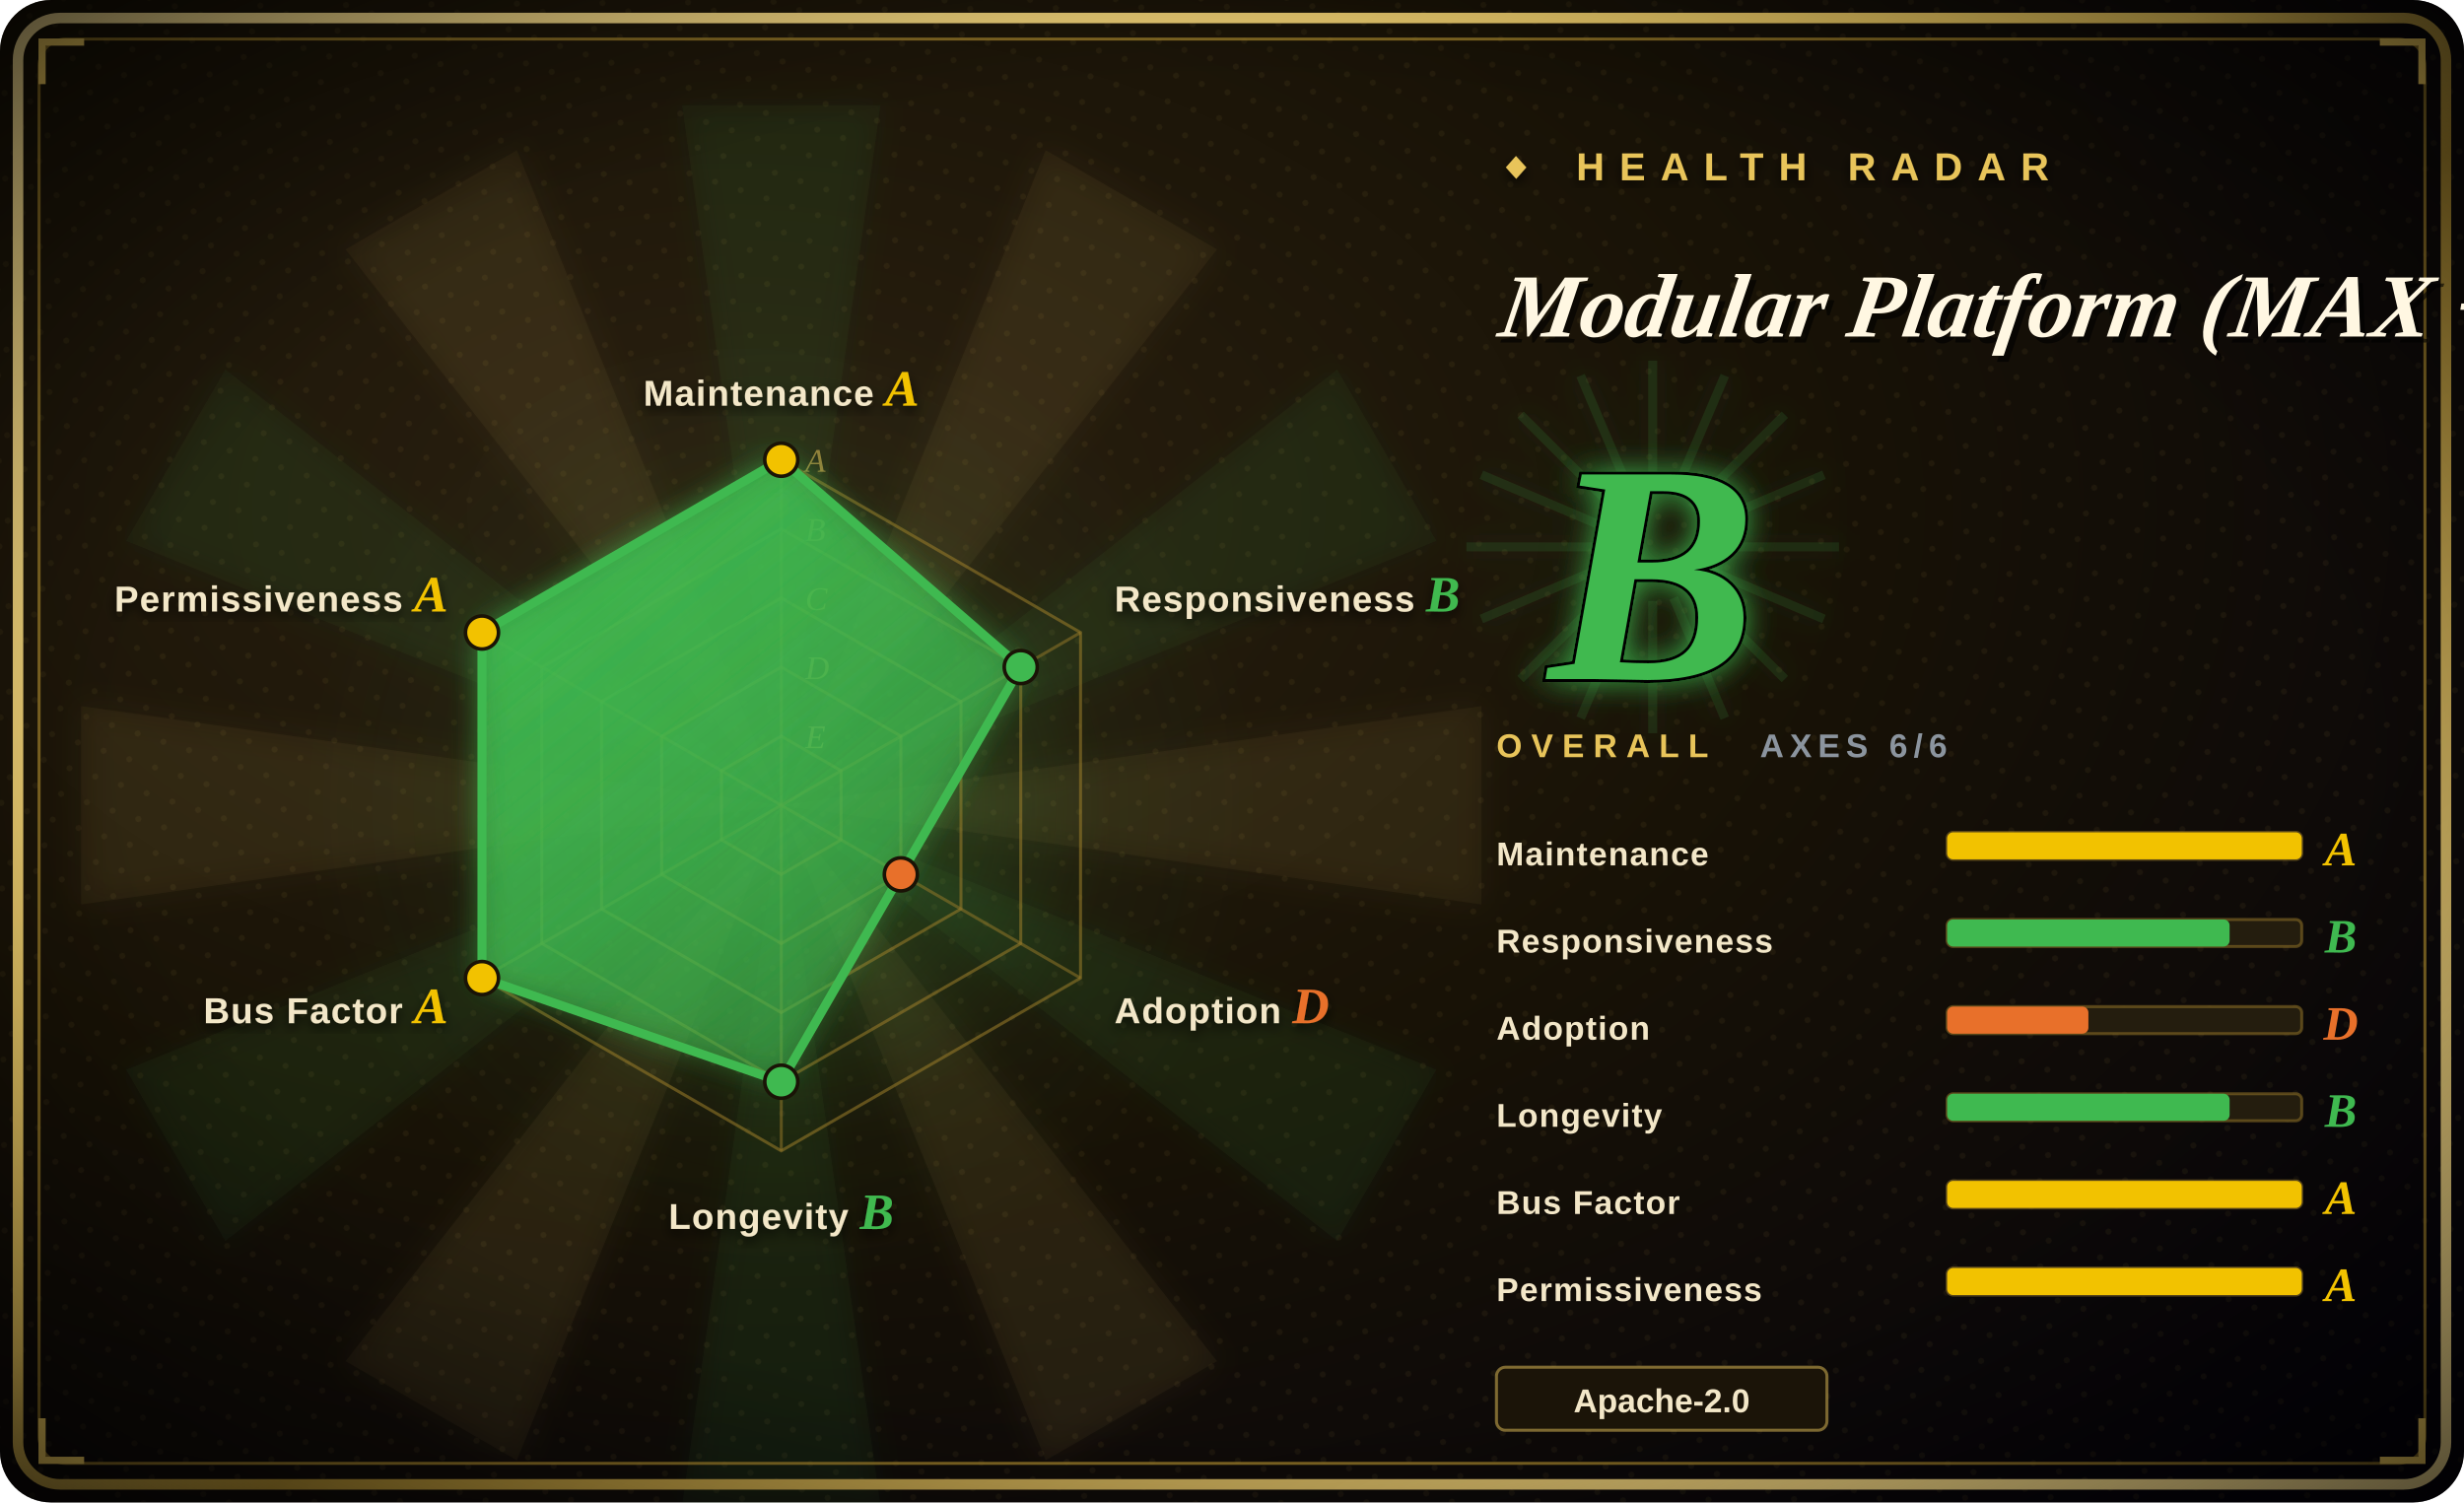
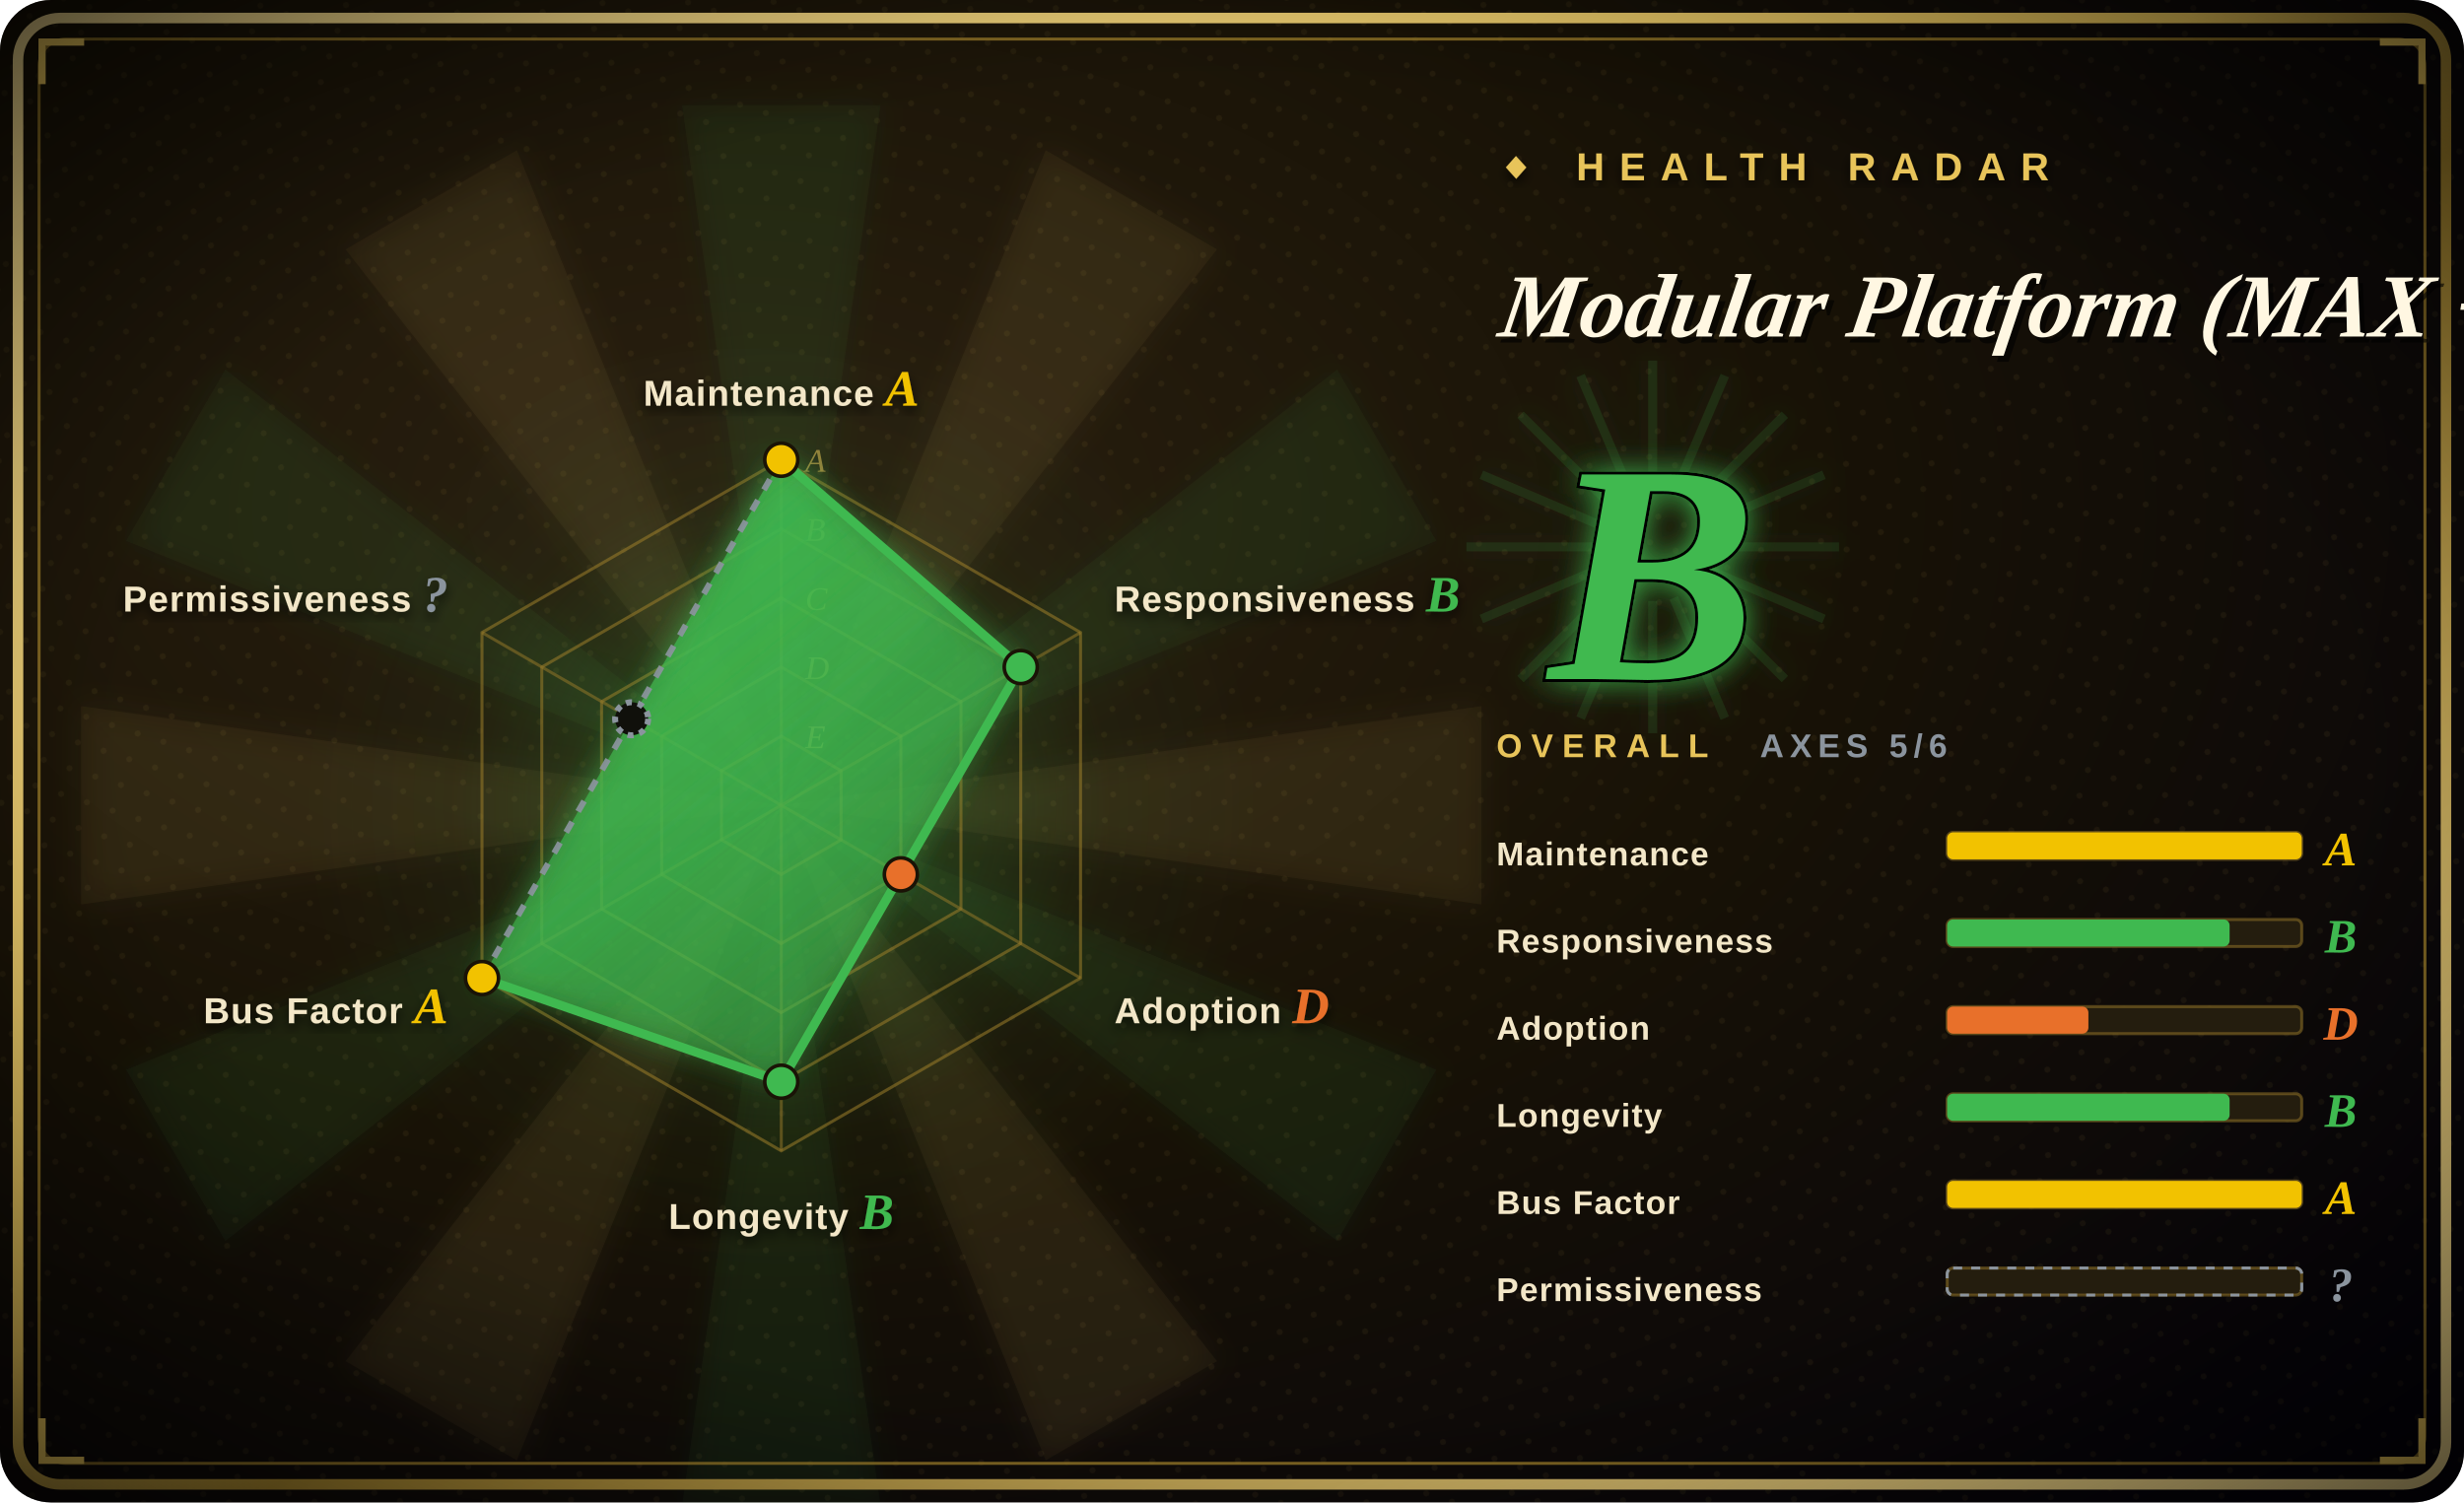
<svg xmlns="http://www.w3.org/2000/svg" width="820" height="500" viewBox="0 0 820 500">
  <defs>
    <radialGradient id="bg" cx="30%" cy="34%" r="90%">
      <stop offset="0%" stop-color="#2a2010" />
      <stop offset="48%" stop-color="#181206" />
      <stop offset="100%" stop-color="#05030a" />
    </radialGradient>
    <radialGradient id="vig" cx="50%" cy="50%" r="72%">
      <stop offset="62%" stop-color="#000000" stop-opacity="0" />
      <stop offset="100%" stop-color="#000000" stop-opacity="0.72" />
    </radialGradient>
    <linearGradient id="frame" x1="0" y1="0" x2="1" y2="1">
      <stop offset="0%" stop-color="#f6dd92" />
      <stop offset="45%" stop-color="#E8C45A" />
      <stop offset="55%" stop-color="#9c7d2a" />
      <stop offset="100%" stop-color="#f6dd92" />
    </linearGradient>
    <linearGradient id="poly" x1="0" y1="0" x2="0.7" y2="1">
      <stop offset="0%" stop-color="#3FB950" stop-opacity="0.92" />
      <stop offset="100%" stop-color="#3FB950" stop-opacity="0.34" />
    </linearGradient>
    <radialGradient id="halo" cx="50%" cy="50%" r="50%">
      <stop offset="0%" stop-color="#3FB950" stop-opacity="0.34" />
      <stop offset="68%" stop-color="#3FB950" stop-opacity="0.04" />
      <stop offset="100%" stop-color="#3FB950" stop-opacity="0" />
    </radialGradient>
    <filter id="glow" x="-60%" y="-60%" width="220%" height="220%">
      <feGaussianBlur stdDeviation="5" result="b" />
      <feMerge>
        <feMergeNode in="b" />
        <feMergeNode in="SourceGraphic" />
      </feMerge>
    </filter>
    <filter id="soft" x="-30%" y="-30%" width="160%" height="160%">
      <feDropShadow dx="0" dy="2" stdDeviation="2" flood-color="#000" flood-opacity="0.7" />
    </filter>
    <pattern id="halftone" width="9" height="9" patternUnits="userSpaceOnUse" patternTransform="rotate(18)">
      <circle cx="2" cy="2" r="1" fill="#E8C45A" fill-opacity="0.06" />
    </pattern>
  </defs>
  <rect width="820" height="500" rx="17" fill="url(#bg)" />
  <rect width="820" height="500" rx="17" fill="url(#halftone)" />
  <g opacity="0.5" filter="url(#glow)">
    <path d="M260,268 L493,235 L493,301 Z" fill="#E8C45A" fill-opacity="0.10" />
    <path d="M260,268 L478,356 L445,413 Z" fill="#3FB950" fill-opacity="0.10" />
    <path d="M260,268 L405,453 L348,486 Z" fill="#E8C45A" fill-opacity="0.10" />
    <path d="M260,268 L293,501 L227,501 Z" fill="#3FB950" fill-opacity="0.10" />
    <path d="M260,268 L172,486 L115,453 Z" fill="#E8C45A" fill-opacity="0.10" />
    <path d="M260,268 L75,413 L42,356 Z" fill="#3FB950" fill-opacity="0.10" />
    <path d="M260,268 L27,301 L27,235 Z" fill="#E8C45A" fill-opacity="0.10" />
    <path d="M260,268 L42,180 L75,123 Z" fill="#3FB950" fill-opacity="0.10" />
    <path d="M260,268 L115,83 L172,50 Z" fill="#E8C45A" fill-opacity="0.10" />
    <path d="M260,268 L227,35 L293,35 Z" fill="#3FB950" fill-opacity="0.10" />
    <path d="M260,268 L348,50 L405,83 Z" fill="#E8C45A" fill-opacity="0.10" />
    <path d="M260,268 L445,123 L478,180 Z" fill="#3FB950" fill-opacity="0.10" />
  </g>
  <circle cx="260" cy="268" r="161" fill="url(#halo)" />
  <rect x="6" y="6" width="808" height="488" rx="14" fill="none" stroke="url(#frame)" stroke-width="3.5" />
  <rect x="13" y="13" width="794" height="474" rx="9" fill="none" stroke="#9c7d2a" stroke-width="1" stroke-opacity="0.8" />
  <path d="M14,28 L14,14 L28,14" fill="none" stroke="#E8C45A" stroke-width="2.4" />
  <path d="M806,28 L806,14 L792,14" fill="none" stroke="#E8C45A" stroke-width="2.4" />
  <path d="M14,472 L14,486 L28,486" fill="none" stroke="#E8C45A" stroke-width="2.4" />
  <path d="M806,472 L806,486 L792,486" fill="none" stroke="#E8C45A" stroke-width="2.4" />
  <rect width="820" height="500" rx="17" fill="url(#vig)" />
  <polygon points="260.0,153.0 359.6,210.5 359.6,325.5 260.0,383.0 160.4,325.5 160.4,210.5" fill="none" stroke="#9c7d2a" stroke-opacity="0.55" stroke-width="1" />
  <polygon points="260.0,176.0 339.7,222.0 339.7,314.0 260.0,360.0 180.3,314.0 180.3,222.0" fill="none" stroke="#9c7d2a" stroke-opacity="0.55" stroke-width="1" />
  <polygon points="260.0,199.0 319.8,233.5 319.8,302.5 260.0,337.0 200.2,302.5 200.2,233.5" fill="none" stroke="#9c7d2a" stroke-opacity="0.55" stroke-width="1" />
  <polygon points="260.0,222.0 299.8,245.0 299.8,291.0 260.0,314.0 220.2,291.0 220.2,245.0" fill="none" stroke="#9c7d2a" stroke-opacity="0.55" stroke-width="1" />
  <polygon points="260.0,245.0 279.9,256.5 279.9,279.5 260.0,291.0 240.1,279.5 240.1,256.5" fill="none" stroke="#9c7d2a" stroke-opacity="0.55" stroke-width="1" />
  <line x1="260" y1="268" x2="260.0" y2="153.0" stroke="#9c7d2a" stroke-opacity="0.5" stroke-width="1" />
  <line x1="260" y1="268" x2="359.6" y2="210.5" stroke="#9c7d2a" stroke-opacity="0.5" stroke-width="1" />
  <line x1="260" y1="268" x2="359.6" y2="325.5" stroke="#9c7d2a" stroke-opacity="0.5" stroke-width="1" />
  <line x1="260" y1="268" x2="260.0" y2="383.0" stroke="#9c7d2a" stroke-opacity="0.5" stroke-width="1" />
  <line x1="260" y1="268" x2="160.4" y2="325.5" stroke="#9c7d2a" stroke-opacity="0.5" stroke-width="1" />
  <line x1="260" y1="268" x2="160.4" y2="210.5" stroke="#9c7d2a" stroke-opacity="0.5" stroke-width="1" />
  <text x="268" y="157.0" font-size="11" font-style="italic" fill="#E8C45A" fill-opacity="0.55" font-family="'Georgia','Times New Roman',serif">A</text>
  <text x="268" y="180.0" font-size="11" font-style="italic" fill="#E8C45A" fill-opacity="0.55" font-family="'Georgia','Times New Roman',serif">B</text>
  <text x="268" y="203.0" font-size="11" font-style="italic" fill="#E8C45A" fill-opacity="0.55" font-family="'Georgia','Times New Roman',serif">C</text>
  <text x="268" y="226.0" font-size="11" font-style="italic" fill="#E8C45A" fill-opacity="0.55" font-family="'Georgia','Times New Roman',serif">D</text>
  <text x="268" y="249.0" font-size="11" font-style="italic" fill="#E8C45A" fill-opacity="0.55" font-family="'Georgia','Times New Roman',serif">E</text>
-   <polygon points="260.0,153.0 339.7,222.0 299.8,291.0 260.0,360.0 160.4,325.5 160.4,210.5" fill="url(#poly)" filter="url(#glow)" />
+   <polygon points="260.0,153.0 339.7,222.0 299.8,291.0 260.0,360.0 160.4,325.5 210.2,239.2" fill="url(#poly)" filter="url(#glow)" />
  <line x1="260.0" y1="153.0" x2="339.7" y2="222.0" stroke="#3FB950" stroke-width="3" />
  <line x1="339.7" y1="222.0" x2="299.8" y2="291.0" stroke="#3FB950" stroke-width="3" />
  <line x1="299.8" y1="291.0" x2="260.0" y2="360.0" stroke="#3FB950" stroke-width="3" />
  <line x1="260.0" y1="360.0" x2="160.4" y2="325.5" stroke="#3FB950" stroke-width="3" />
-   <line x1="160.4" y1="325.5" x2="160.4" y2="210.5" stroke="#3FB950" stroke-width="3" />
-   <line x1="160.4" y1="210.5" x2="260.0" y2="153.0" stroke="#3FB950" stroke-width="3" />
+   <line x1="160.4" y1="325.5" x2="210.2" y2="239.2" stroke="#8B949E" stroke-width="2" stroke-dasharray="4 4" stroke-opacity="0.92" />
+   <line x1="210.2" y1="239.2" x2="260.0" y2="153.0" stroke="#8B949E" stroke-width="2" stroke-dasharray="4 4" stroke-opacity="0.92" />
  <circle cx="260.0" cy="153.0" r="5.5" fill="#F2C200" stroke="#1a1306" stroke-width="1.2" />
  <circle cx="339.7" cy="222.0" r="5.5" fill="#3FB950" stroke="#1a1306" stroke-width="1.2" />
  <circle cx="299.8" cy="291.0" r="5.5" fill="#E8702A" stroke="#1a1306" stroke-width="1.2" />
  <circle cx="260.0" cy="360.0" r="5.5" fill="#3FB950" stroke="#1a1306" stroke-width="1.2" />
  <circle cx="160.4" cy="325.5" r="5.5" fill="#F2C200" stroke="#1a1306" stroke-width="1.2" />
-   <circle cx="160.4" cy="210.5" r="5.5" fill="#F2C200" stroke="#1a1306" stroke-width="1.2" />
+   <circle cx="210.2" cy="239.2" r="5.5" fill="#10100b" stroke="#8B949E" stroke-width="2" stroke-dasharray="2 2" />
  <text x="260.0" y="135.0" font-size="12" font-weight="900" fill="#f3e7c8" text-anchor="middle" font-family="'Arial Black','Helvetica Neue',Arial,sans-serif" letter-spacing="0.4" filter="url(#soft)">Maintenance <tspan fill="#F2C200" font-family="'Georgia','Times New Roman',serif" font-style="italic" font-size="17">A</tspan>
  </text>
  <text x="370.9" y="203.5" font-size="12" font-weight="900" fill="#f3e7c8" text-anchor="start" font-family="'Arial Black','Helvetica Neue',Arial,sans-serif" letter-spacing="0.4" filter="url(#soft)">Responsiveness <tspan fill="#3FB950" font-family="'Georgia','Times New Roman',serif" font-style="italic" font-size="17">B</tspan>
  </text>
  <text x="370.9" y="340.5" font-size="12" font-weight="900" fill="#f3e7c8" text-anchor="start" font-family="'Arial Black','Helvetica Neue',Arial,sans-serif" letter-spacing="0.4" filter="url(#soft)">Adoption <tspan fill="#E8702A" font-family="'Georgia','Times New Roman',serif" font-style="italic" font-size="17">D</tspan>
  </text>
  <text x="260.0" y="409.0" font-size="12" font-weight="900" fill="#f3e7c8" text-anchor="middle" font-family="'Arial Black','Helvetica Neue',Arial,sans-serif" letter-spacing="0.4" filter="url(#soft)">Longevity <tspan fill="#3FB950" font-family="'Georgia','Times New Roman',serif" font-style="italic" font-size="17">B</tspan>
  </text>
  <text x="149.1" y="340.5" font-size="12" font-weight="900" fill="#f3e7c8" text-anchor="end" font-family="'Arial Black','Helvetica Neue',Arial,sans-serif" letter-spacing="0.4" filter="url(#soft)">Bus Factor <tspan fill="#F2C200" font-family="'Georgia','Times New Roman',serif" font-style="italic" font-size="17">A</tspan>
  </text>
-   <text x="149.1" y="203.5" font-size="12" font-weight="900" fill="#f3e7c8" text-anchor="end" font-family="'Arial Black','Helvetica Neue',Arial,sans-serif" letter-spacing="0.4" filter="url(#soft)">Permissiveness <tspan fill="#F2C200" font-family="'Georgia','Times New Roman',serif" font-style="italic" font-size="17">A</tspan>
+   <text x="149.1" y="203.5" font-size="12" font-weight="900" fill="#f3e7c8" text-anchor="end" font-family="'Arial Black','Helvetica Neue',Arial,sans-serif" letter-spacing="0.4" filter="url(#soft)">Permissiveness <tspan fill="#8B949E" font-family="'Georgia','Times New Roman',serif" font-style="italic" font-size="17">?</tspan>
  </text>
  <text x="498" y="60" font-size="13" letter-spacing="5" fill="#E8C45A" font-weight="900" font-family="'Arial Black','Helvetica Neue',Arial,sans-serif" filter="url(#soft)">◆ HEALTH RADAR</text>
  <g transform="translate(498,112) skewX(-9)">
    <text x="2" y="2" font-size="30" font-weight="900" font-style="italic" fill="#000" fill-opacity="0.6" font-family="'Georgia','Times New Roman',serif">Modular Platform (MAX + Mojo)</text>
    <text x="0" y="0" font-size="30" font-weight="900" font-style="italic" fill="#fff7e2" font-family="'Georgia','Times New Roman',serif">Modular Platform (MAX + Mojo)</text>
  </g>
  <line x1="498" y1="124" x2="648" y2="124" stroke="url(#frame)" stroke-width="2" />
  <g opacity="0.85" filter="url(#glow)">
    <line x1="568" y1="182" x2="612" y2="182" stroke="#3FB950" stroke-opacity="0.16" stroke-width="3" />
    <line x1="567" y1="189" x2="607" y2="206" stroke="#3FB950" stroke-opacity="0.16" stroke-width="3" />
    <line x1="563" y1="195" x2="594" y2="226" stroke="#3FB950" stroke-opacity="0.16" stroke-width="3" />
    <line x1="557" y1="199" x2="574" y2="239" stroke="#3FB950" stroke-opacity="0.16" stroke-width="3" />
    <line x1="550" y1="200" x2="550" y2="244" stroke="#3FB950" stroke-opacity="0.16" stroke-width="3" />
    <line x1="543" y1="199" x2="526" y2="239" stroke="#3FB950" stroke-opacity="0.16" stroke-width="3" />
    <line x1="537" y1="195" x2="506" y2="226" stroke="#3FB950" stroke-opacity="0.16" stroke-width="3" />
    <line x1="533" y1="189" x2="493" y2="206" stroke="#3FB950" stroke-opacity="0.16" stroke-width="3" />
    <line x1="532" y1="182" x2="488" y2="182" stroke="#3FB950" stroke-opacity="0.16" stroke-width="3" />
    <line x1="533" y1="175" x2="493" y2="158" stroke="#3FB950" stroke-opacity="0.16" stroke-width="3" />
    <line x1="537" y1="169" x2="506" y2="138" stroke="#3FB950" stroke-opacity="0.16" stroke-width="3" />
    <line x1="543" y1="165" x2="526" y2="125" stroke="#3FB950" stroke-opacity="0.16" stroke-width="3" />
    <line x1="550" y1="164" x2="550" y2="120" stroke="#3FB950" stroke-opacity="0.16" stroke-width="3" />
    <line x1="557" y1="165" x2="574" y2="125" stroke="#3FB950" stroke-opacity="0.16" stroke-width="3" />
    <line x1="563" y1="169" x2="594" y2="138" stroke="#3FB950" stroke-opacity="0.16" stroke-width="3" />
    <line x1="567" y1="175" x2="607" y2="158" stroke="#3FB950" stroke-opacity="0.16" stroke-width="3" />
  </g>
  <text x="550" y="226" font-size="104" font-weight="900" font-style="italic" text-anchor="middle" fill="#3FB950" stroke="#000" stroke-width="2" paint-order="stroke" font-family="'Georgia','Times New Roman',serif" filter="url(#glow)">B</text>
  <text x="498" y="252" font-size="11" letter-spacing="3" fill="#E8C45A" font-family="'Arial Black','Helvetica Neue',Arial,sans-serif" font-weight="900">OVERALL</text>
-   <text x="648" y="252" font-size="11" letter-spacing="2" fill="#8B949E" font-family="'Arial Black','Helvetica Neue',Arial,sans-serif" font-weight="900" text-anchor="end">AXES 6/6</text>
+   <text x="648" y="252" font-size="11" letter-spacing="2" fill="#8B949E" font-family="'Arial Black','Helvetica Neue',Arial,sans-serif" font-weight="900" text-anchor="end">AXES 5/6</text>
  <text x="498" y="288" font-size="11" font-weight="900" fill="#f3e7c8" font-family="'Arial Black','Helvetica Neue',Arial,sans-serif" letter-spacing="0.4">Maintenance</text>
  <rect x="648" y="277" width="118" height="9" rx="2" fill="#241d0e" stroke="#9c7d2a" stroke-opacity="0.5" />
  <rect x="648" y="277" width="118" height="9" rx="2" fill="#F2C200" />
  <text x="779" y="288" font-size="16" font-weight="900" font-style="italic" fill="#F2C200" font-family="'Georgia','Times New Roman',serif" text-anchor="middle">A</text>
  <text x="498" y="317" font-size="11" font-weight="900" fill="#f3e7c8" font-family="'Arial Black','Helvetica Neue',Arial,sans-serif" letter-spacing="0.4">Responsiveness</text>
  <rect x="648" y="306" width="118" height="9" rx="2" fill="#241d0e" stroke="#9c7d2a" stroke-opacity="0.5" />
  <rect x="648" y="306" width="94" height="9" rx="2" fill="#3FB950" />
  <text x="779" y="317" font-size="16" font-weight="900" font-style="italic" fill="#3FB950" font-family="'Georgia','Times New Roman',serif" text-anchor="middle">B</text>
  <text x="498" y="346" font-size="11" font-weight="900" fill="#f3e7c8" font-family="'Arial Black','Helvetica Neue',Arial,sans-serif" letter-spacing="0.4">Adoption</text>
  <rect x="648" y="335" width="118" height="9" rx="2" fill="#241d0e" stroke="#9c7d2a" stroke-opacity="0.5" />
  <rect x="648" y="335" width="47" height="9" rx="2" fill="#E8702A" />
  <text x="779" y="346" font-size="16" font-weight="900" font-style="italic" fill="#E8702A" font-family="'Georgia','Times New Roman',serif" text-anchor="middle">D</text>
  <text x="498" y="375" font-size="11" font-weight="900" fill="#f3e7c8" font-family="'Arial Black','Helvetica Neue',Arial,sans-serif" letter-spacing="0.4">Longevity</text>
  <rect x="648" y="364" width="118" height="9" rx="2" fill="#241d0e" stroke="#9c7d2a" stroke-opacity="0.5" />
  <rect x="648" y="364" width="94" height="9" rx="2" fill="#3FB950" />
  <text x="779" y="375" font-size="16" font-weight="900" font-style="italic" fill="#3FB950" font-family="'Georgia','Times New Roman',serif" text-anchor="middle">B</text>
  <text x="498" y="404" font-size="11" font-weight="900" fill="#f3e7c8" font-family="'Arial Black','Helvetica Neue',Arial,sans-serif" letter-spacing="0.4">Bus Factor</text>
  <rect x="648" y="393" width="118" height="9" rx="2" fill="#241d0e" stroke="#9c7d2a" stroke-opacity="0.5" />
  <rect x="648" y="393" width="118" height="9" rx="2" fill="#F2C200" />
  <text x="779" y="404" font-size="16" font-weight="900" font-style="italic" fill="#F2C200" font-family="'Georgia','Times New Roman',serif" text-anchor="middle">A</text>
  <text x="498" y="433" font-size="11" font-weight="900" fill="#f3e7c8" font-family="'Arial Black','Helvetica Neue',Arial,sans-serif" letter-spacing="0.4">Permissiveness</text>
  <rect x="648" y="422" width="118" height="9" rx="2" fill="#241d0e" stroke="#9c7d2a" stroke-opacity="0.5" />
-   <rect x="648" y="422" width="118" height="9" rx="2" fill="#F2C200" />
-   <text x="779" y="433" font-size="16" font-weight="900" font-style="italic" fill="#F2C200" font-family="'Georgia','Times New Roman',serif" text-anchor="middle">A</text>
-   <rect x="498" y="455" width="110" height="21" rx="3" fill="#1b1408" stroke="#E8C45A" stroke-opacity="0.5" />
-   <text x="553.0" y="470" font-size="11" font-weight="700" fill="#f3e7c8" text-anchor="middle" font-family="'Arial Black','Helvetica Neue',Arial,sans-serif">Apache-2.0</text>
+   <rect x="648" y="422" width="118" height="9" rx="2" fill="none" stroke="#8B949E" stroke-dasharray="3 3" />
+   <text x="779" y="433" font-size="16" font-weight="900" font-style="italic" fill="#8B949E" font-family="'Georgia','Times New Roman',serif" text-anchor="middle">?</text>
</svg>
